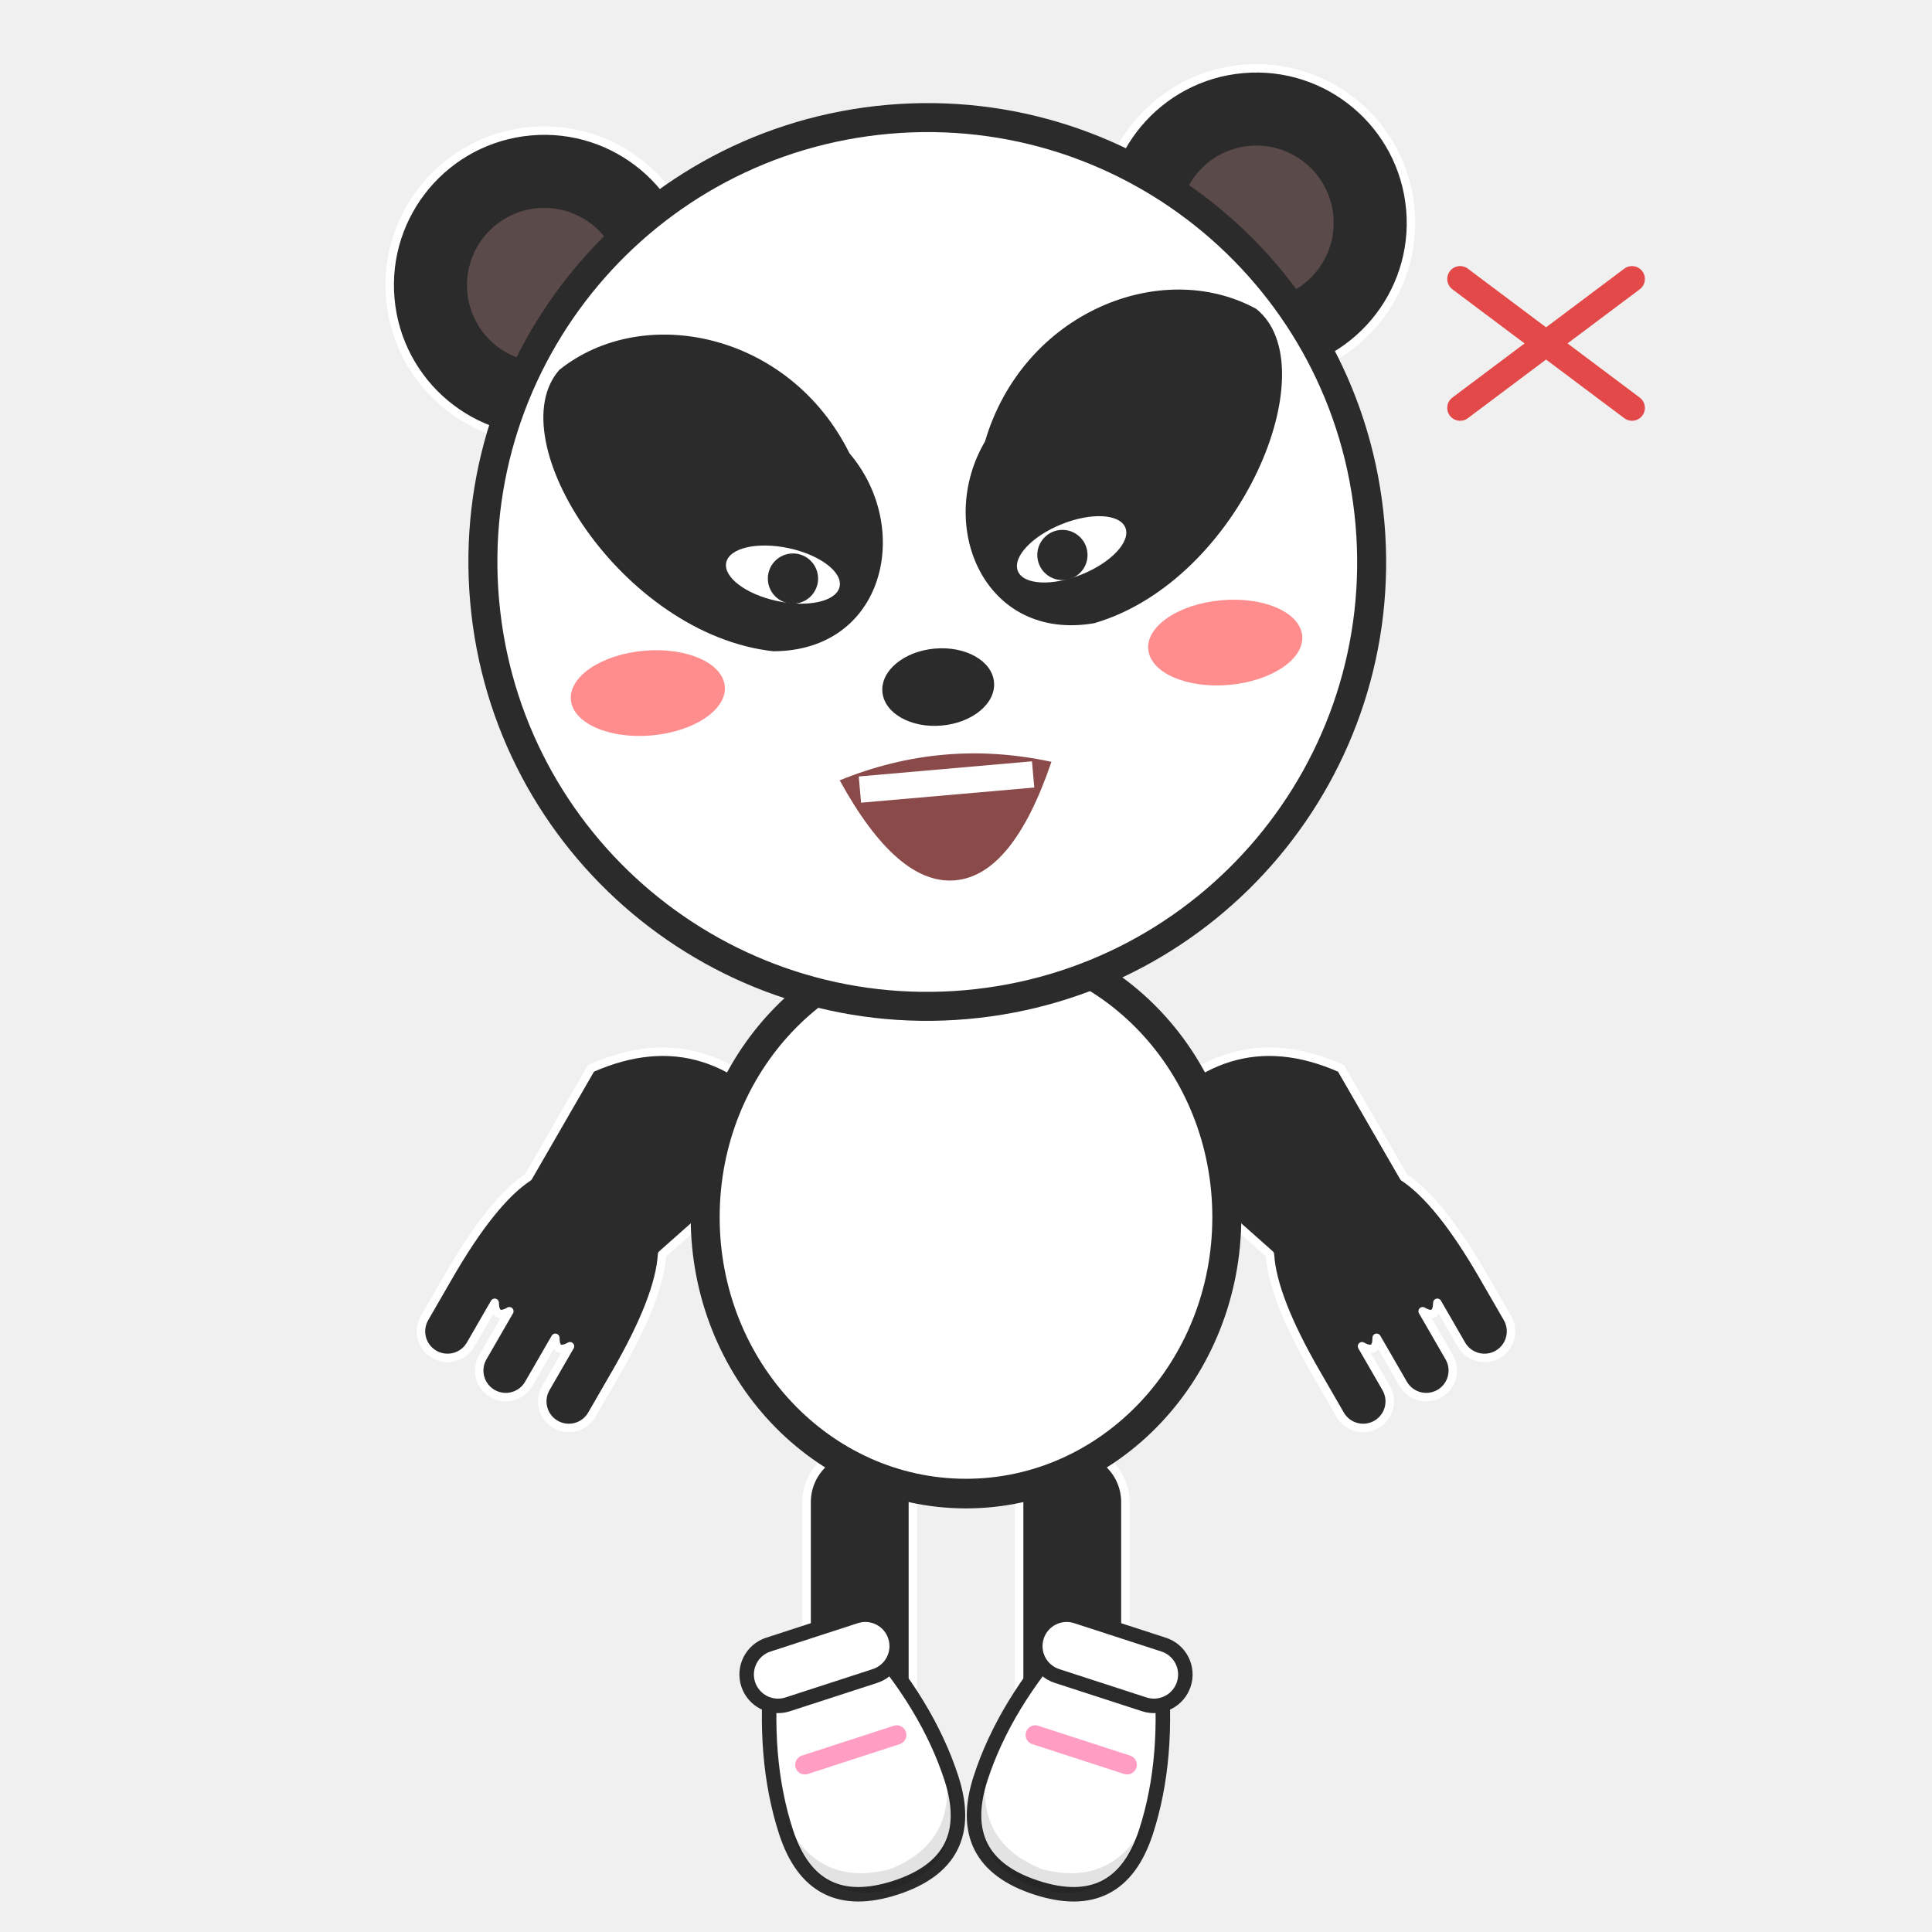
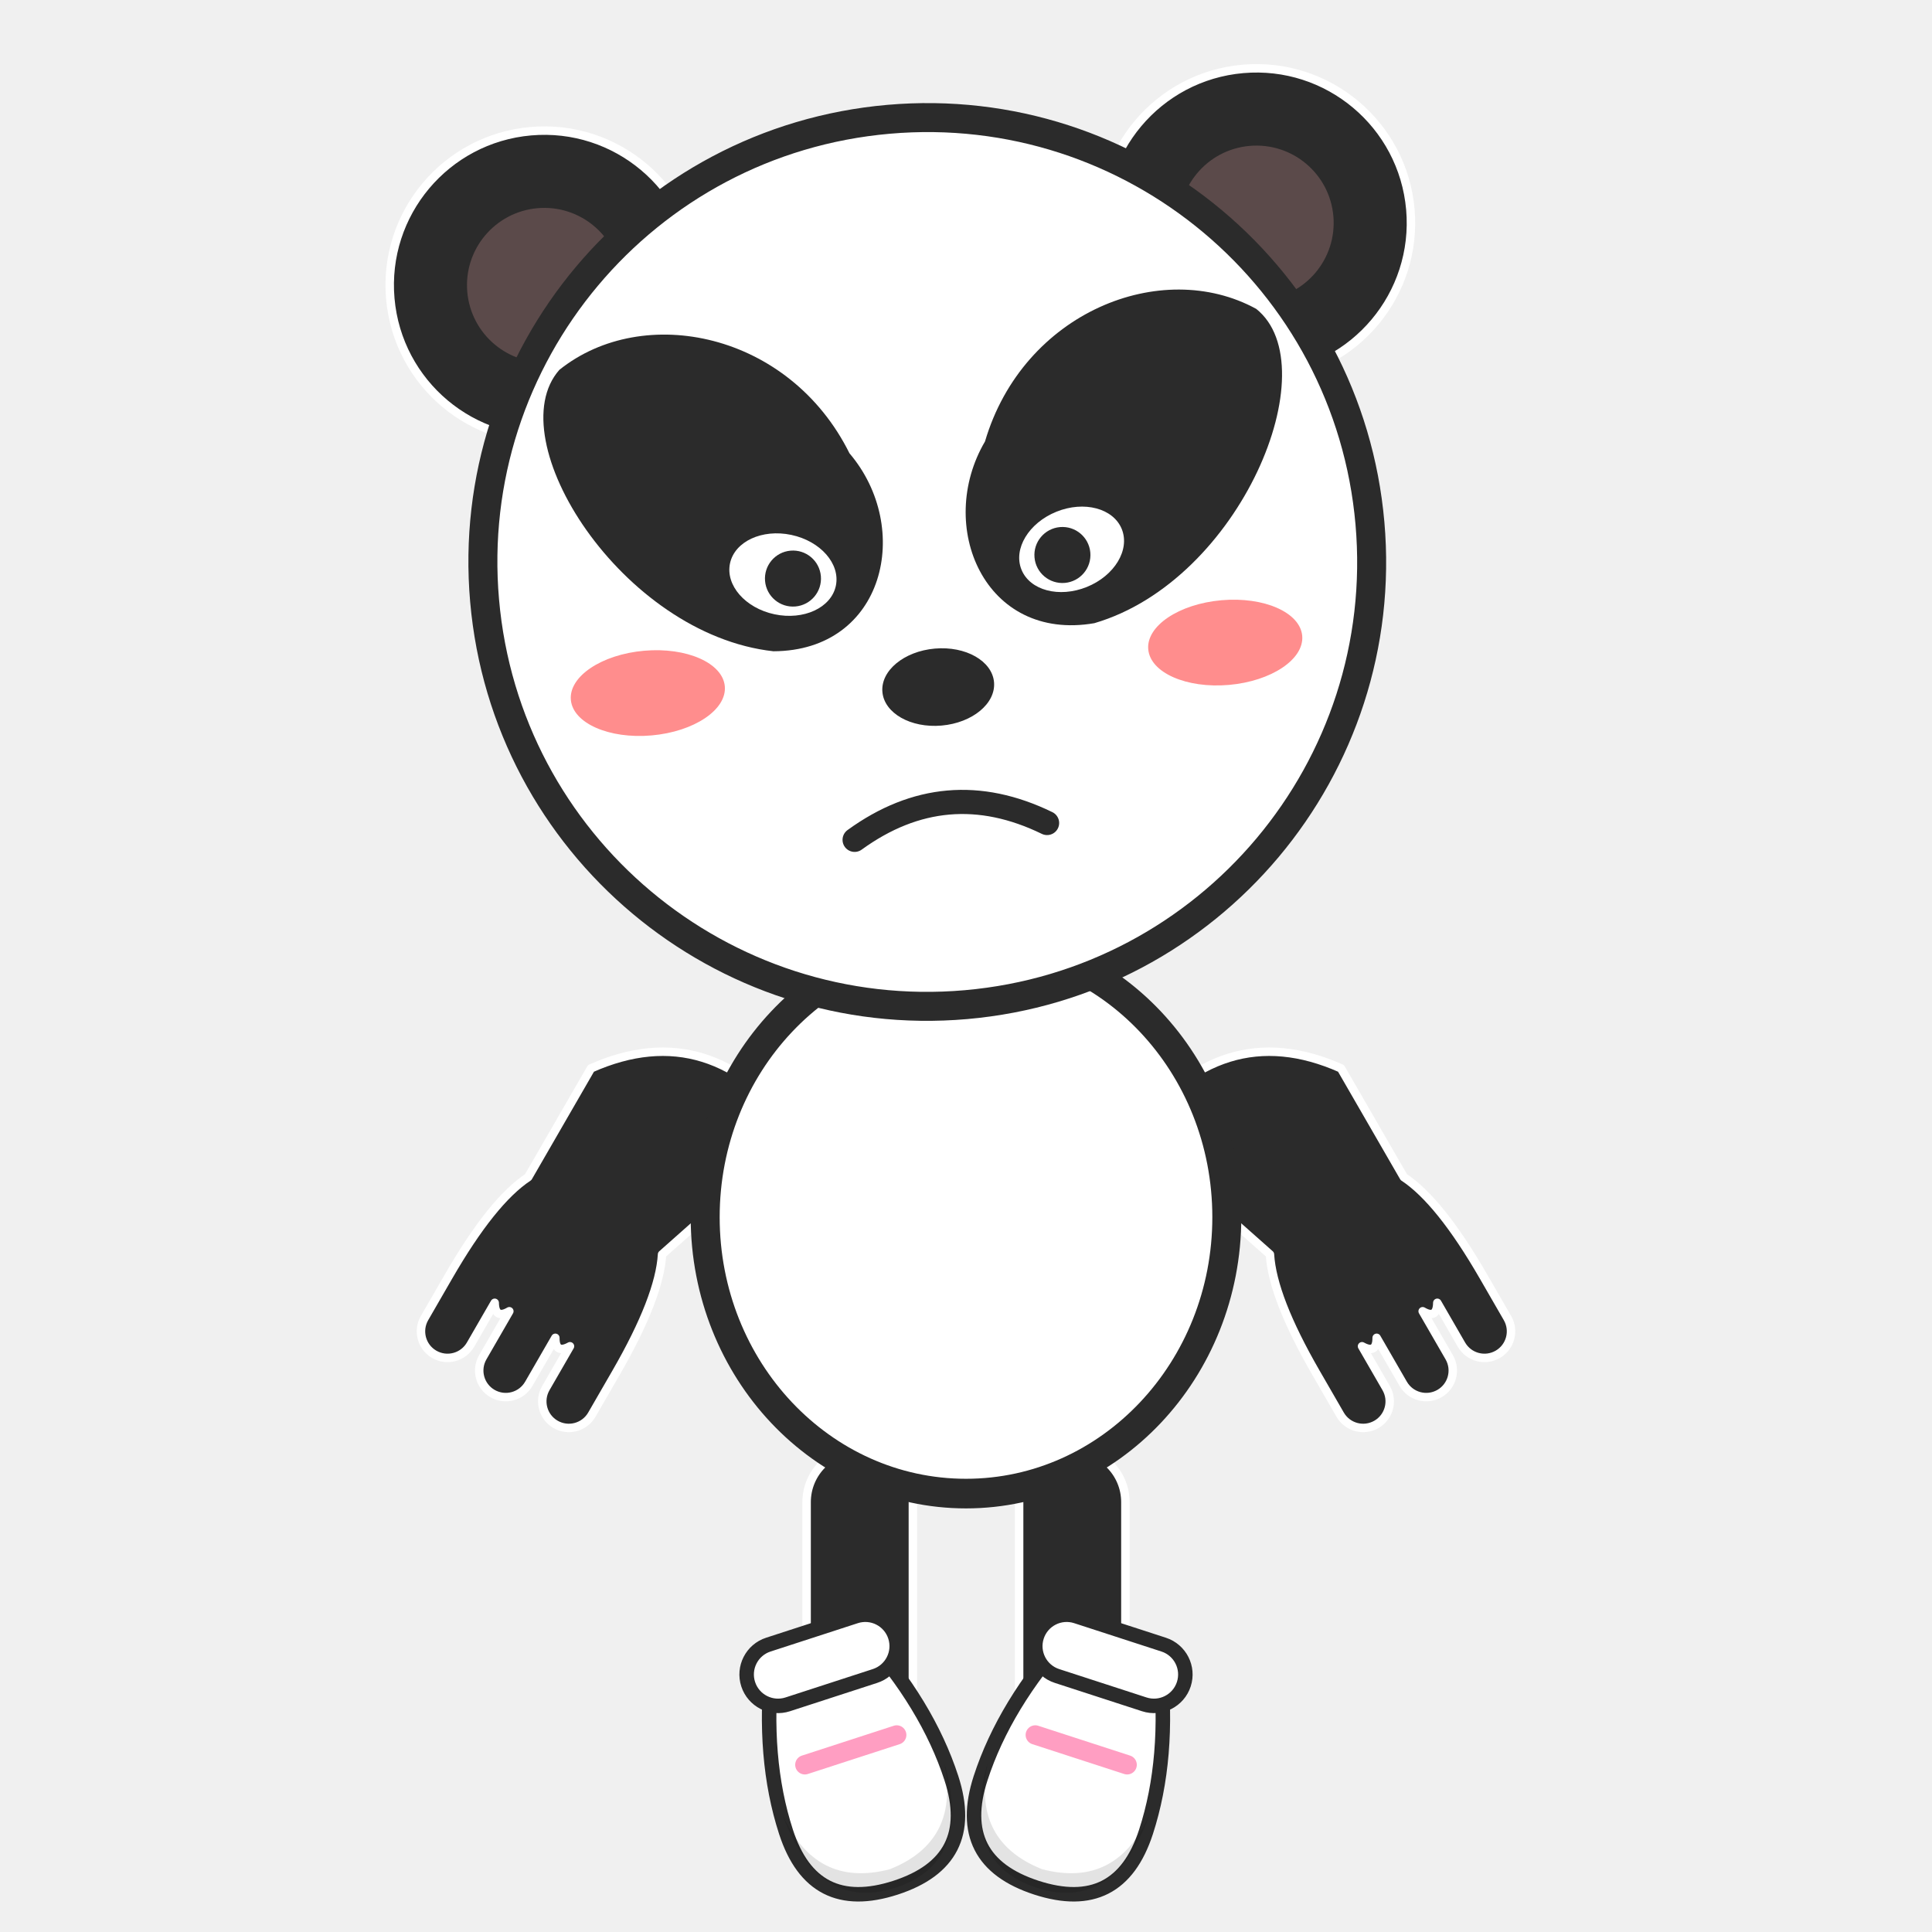
<svg xmlns="http://www.w3.org/2000/svg" viewBox="0 0 200 200" width="200" height="200" role="img" aria-label="Panda enfadado">
  <defs>
    <g id="foot">
      <path d="M84 170Q80 179 80 187Q80 196 89 196Q98 196 98 187Q98 179 94 170Z" fill="#fff" stroke="#2b2b2b" stroke-width="1.5" />
      <path d="M80.2 185Q80.5 196 89 196Q97.5 196 97.8 185Q97 193.5 89 194Q81 193.5 80.2 185Z" fill="#000" opacity="0.11" />
      <rect x="81" y="168" width="16" height="6.5" rx="3.25" fill="#fff" stroke="#2b2b2b" stroke-width="1.5" />
      <path d="M84 181H94" fill="none" stroke="#ff9ec2" stroke-width="2" stroke-linecap="round" />
    </g>
    <path id="patch" d="M71 29C63 33 67 55 80 62C90 66 97 56 94 47C93 34 81 26 71 29Z" fill="#2b2b2b" />
    <path id="arm" d="M82 116Q68 110 60 121L60 134Q58 138 58 147L58 152A2.75 2.75 0 0 0 63.5 152L63.5 147Q64.4 148.5 65.25 147L65.25 152.5A2.75 2.75 0 0 0 70.75 152.5L70.75 147Q71.6 148.5 72.5 147L72.5 152A2.75 2.75 0 0 0 78 152L78 147Q78 138 76 134L82 116Z" />
  </defs>
  <g class="panda" data-emotion="enfadado" fill="#2b2b2b" stroke-linejoin="round">
    <g class="legs" stroke="#fff" stroke-width="0.875">
      <rect x="83.5" y="150" width="11" height="30" rx="5.5" />
      <rect x="105.5" y="150" width="11" height="30" rx="5.5" />
    </g>
    <use href="#foot" transform="translate(0 0.00) rotate(-18 89 184)" />
    <use href="#foot" transform="translate(0 0.00) matrix(-1 0 0 1 200 0) rotate(-18 89 184)" />
    <g class="arms" stroke="#fff" stroke-width="0.875">
      <g transform="rotate(-0.00 80 118) rotate(30 80 118)">
        <use href="#arm" />
      </g>
      <g transform="rotate(0.00 120 118) matrix(-1 0 0 1 200 0) rotate(30 80 118)">
        <use href="#arm" />
      </g>
    </g>
    <ellipse transform="translate(100 126) scale(1 1.022) translate(-100 -126)" class="body" cx="100" cy="126" rx="27" ry="28" fill="#fff" stroke="#2b2b2b" stroke-width="3" />
    <g class="head" transform="rotate(-0.00 100 102) translate(0 0.00) translate(0 2) rotate(-5 100 102)">
      <g class="ears" stroke="#fff" stroke-width="0.875">
        <circle cx="63" cy="24" r="16" />
        <circle cx="137" cy="24" r="16" />
      </g>
      <circle cx="63" cy="24" r="8" fill="#5b4a4a" />
      <circle cx="137" cy="24" r="8" fill="#5b4a4a" />
      <circle class="skull" cx="100" cy="56" r="46" fill="#fff" stroke="#2b2b2b" stroke-width="3" />
      <g class="patches">
        <use href="#patch" transform="translate(85 51) scale(1.07) rotate(-17) translate(-85 -51)" />
        <use href="#patch" transform="matrix(-1 0 0 1 200 0) translate(85 51) scale(1.07) rotate(-17) translate(-85 -51)" />
      </g>
      <g class="flush" fill="#ff5a5a" opacity="0.69">
        <ellipse cx="70" cy="67" rx="8" ry="4.4" />
        <ellipse cx="130" cy="67" rx="8" ry="4.4" />
      </g>
      <g transform="translate(0.00 0) translate(100 55) scale(1.000 1.000) translate(-100 -55)" class="eyes">
-         <ellipse cx="85" cy="56" rx="6" ry="2.8" fill="#fff" transform="rotate(17 85 56)" />
-         <ellipse cx="115" cy="56" rx="6" ry="2.8" fill="#fff" transform="rotate(-17 115 56)" />
-         <circle cx="86" cy="56.5" r="2.6" fill="#2b2b2b" />
-         <circle cx="114" cy="56.5" r="2.6" fill="#2b2b2b" />
+         <ellipse cx="85" cy="56" rx="5.6" ry="4.2" fill="#fff" transform="rotate(17 85 56)" />
+         <ellipse cx="115" cy="56" rx="5.6" ry="4.2" fill="#fff" transform="rotate(-17 115 56)" />
+         <circle cx="86" cy="56.5" r="2.9" fill="#2b2b2b" />
+         <circle cx="114" cy="56.5" r="2.9" fill="#2b2b2b" />
      </g>
      <ellipse class="nose" cx="100" cy="69" rx="5.8" ry="4" />
-       <g transform="translate(0.00 0) translate(100 80) scale(1 1.135) translate(-100 -80)" class="mouth">
-         <path d="M89 78 Q100 75 111 78 Q106 88 100 88 Q94 88 89 78 Z" fill="#8a4a4a" />
-         <path d="M91 79 H109" stroke="#fff" stroke-width="2.4" />
-       </g>
-     </g>
-     <g transform="translate(0.00 0.00) translate(100 40) scale(1.112) translate(-100 -40)" opacity="0.92" class="extra">
-       <g fill="none" stroke="#e23b3b" stroke-width="2.4" stroke-linecap="round">
-         <path d="M146 30 L154 36 L146 42" />
-         <path d="M162 30 L154 36 L162 42" />
+       <g transform="translate(0.00 0) translate(100 80) scale(1 1.000) translate(-100 -80)" class="mouth">
+         <path d="M90 84 Q100 78 110 84" fill="none" stroke="#2b2b2b" stroke-width="2.5" stroke-linecap="round" />
      </g>
    </g>
  </g>
</svg>
